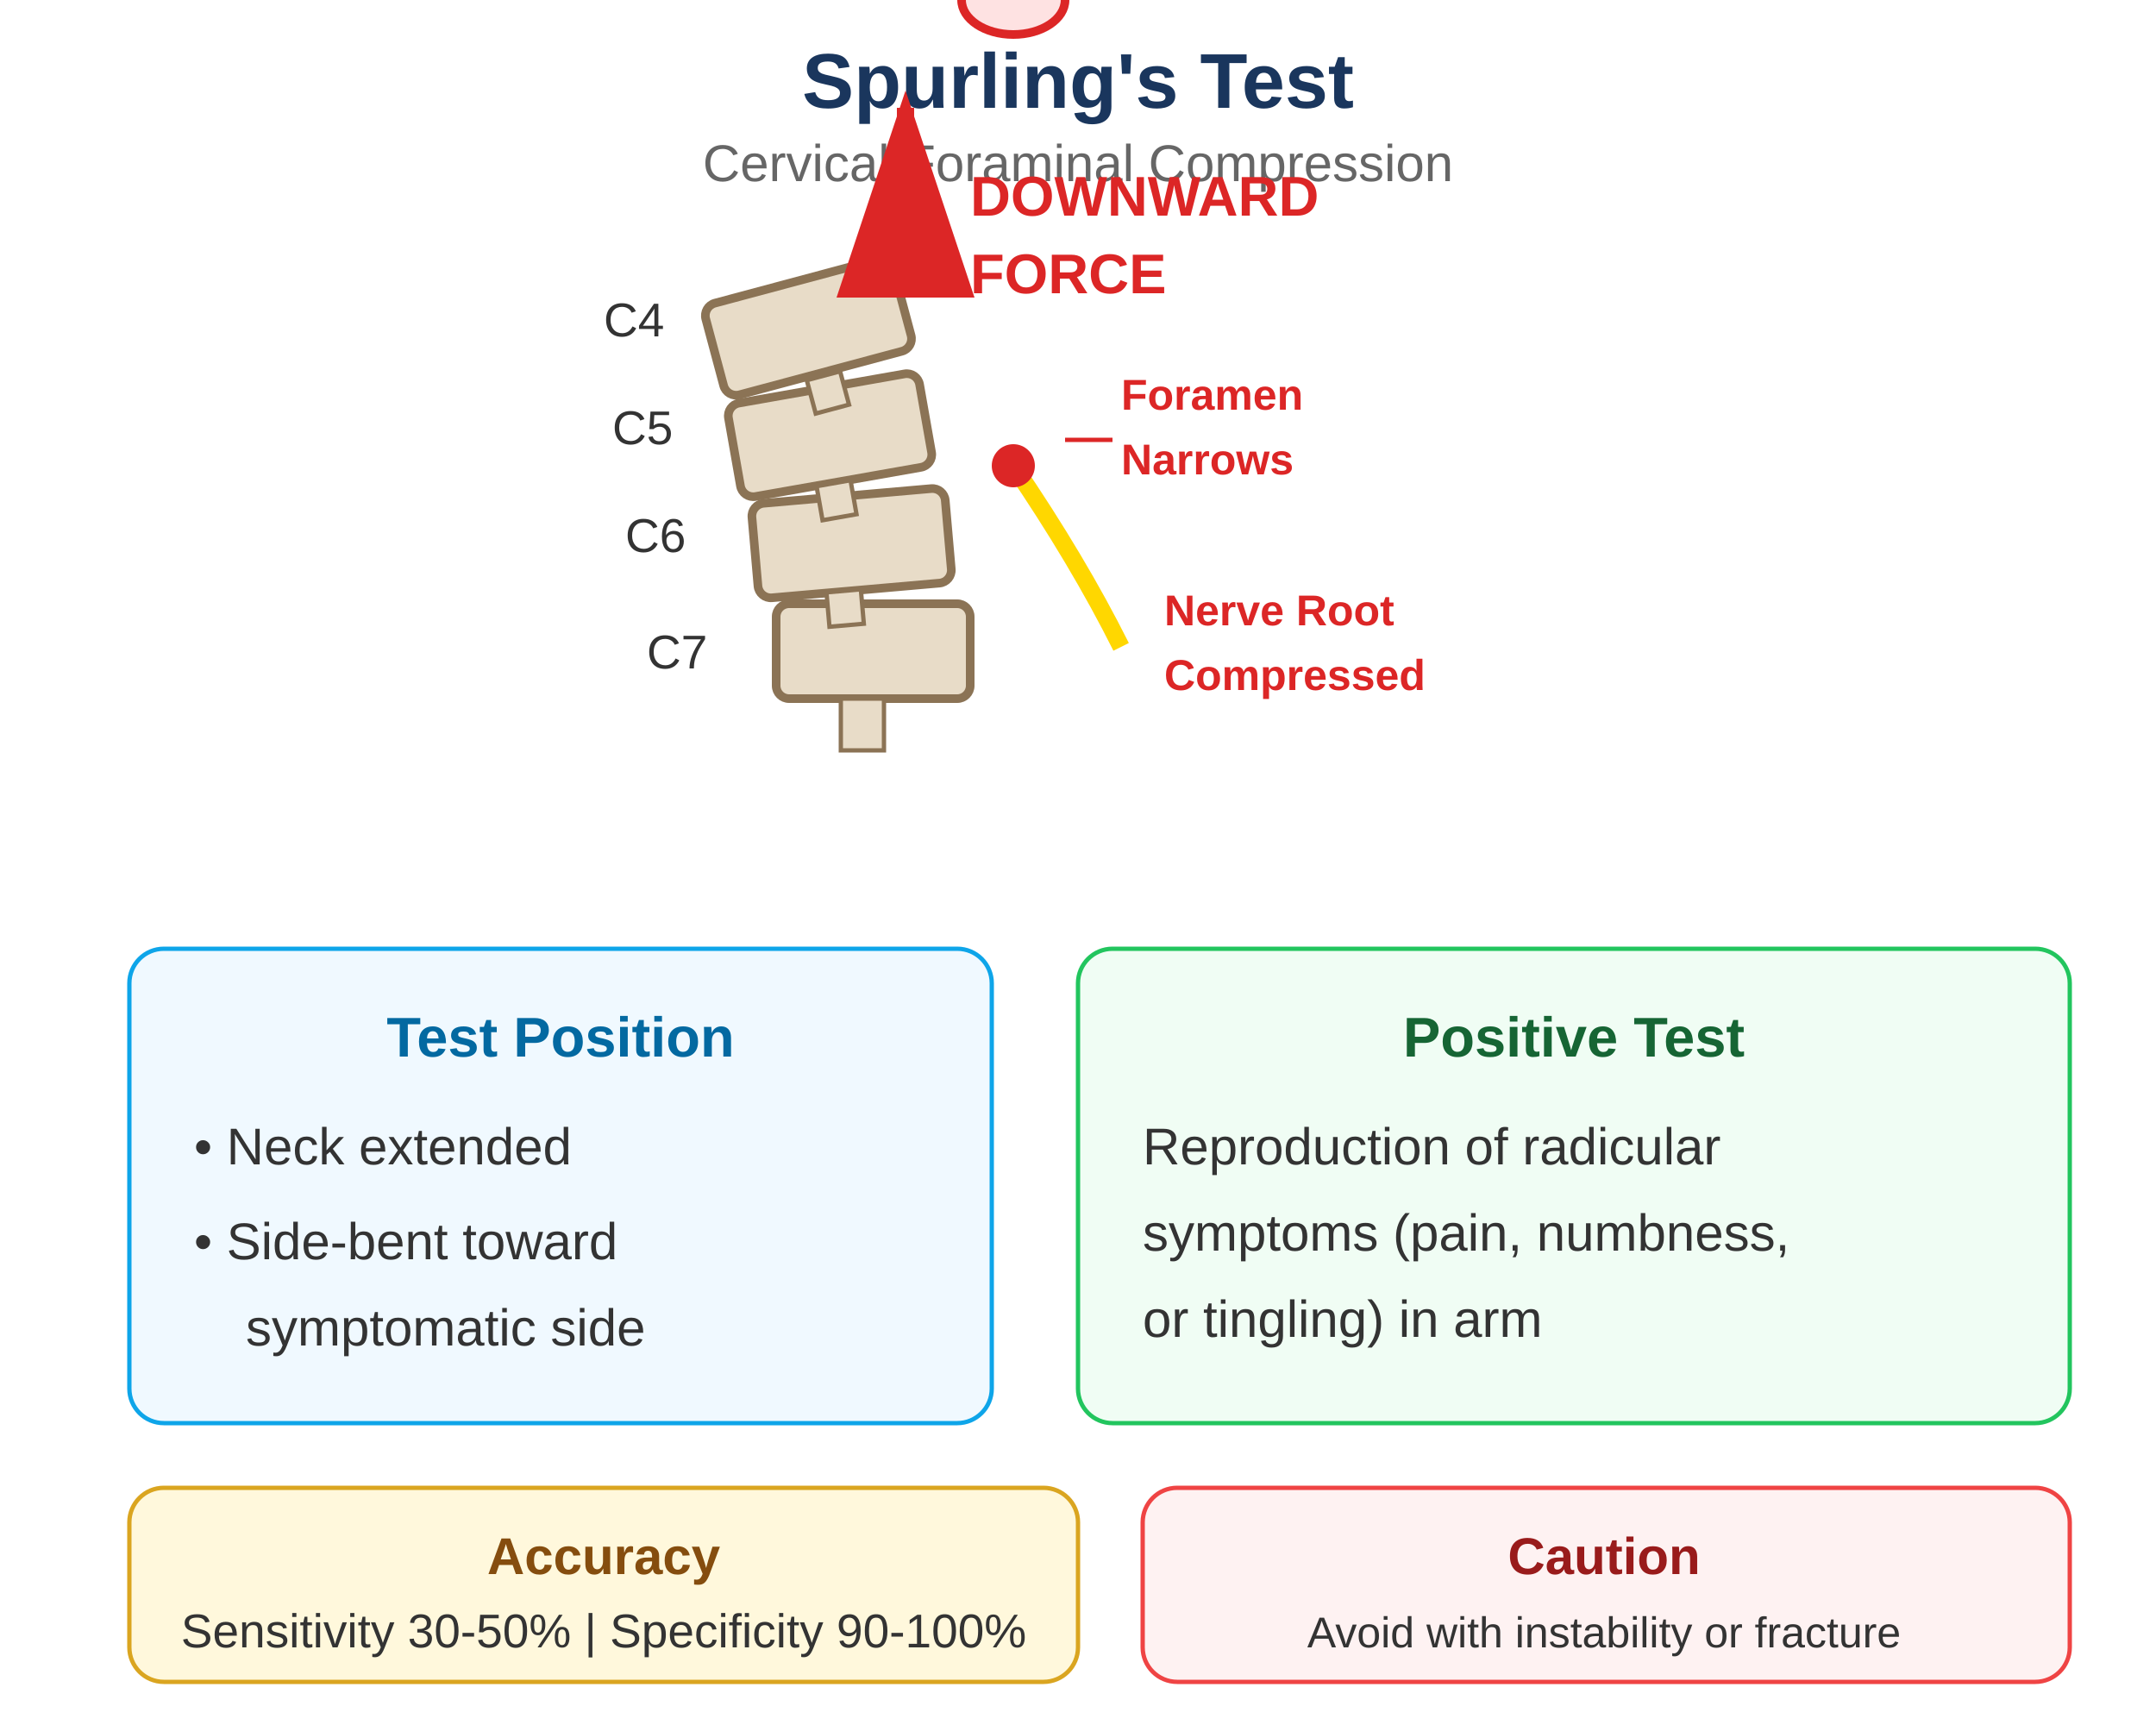
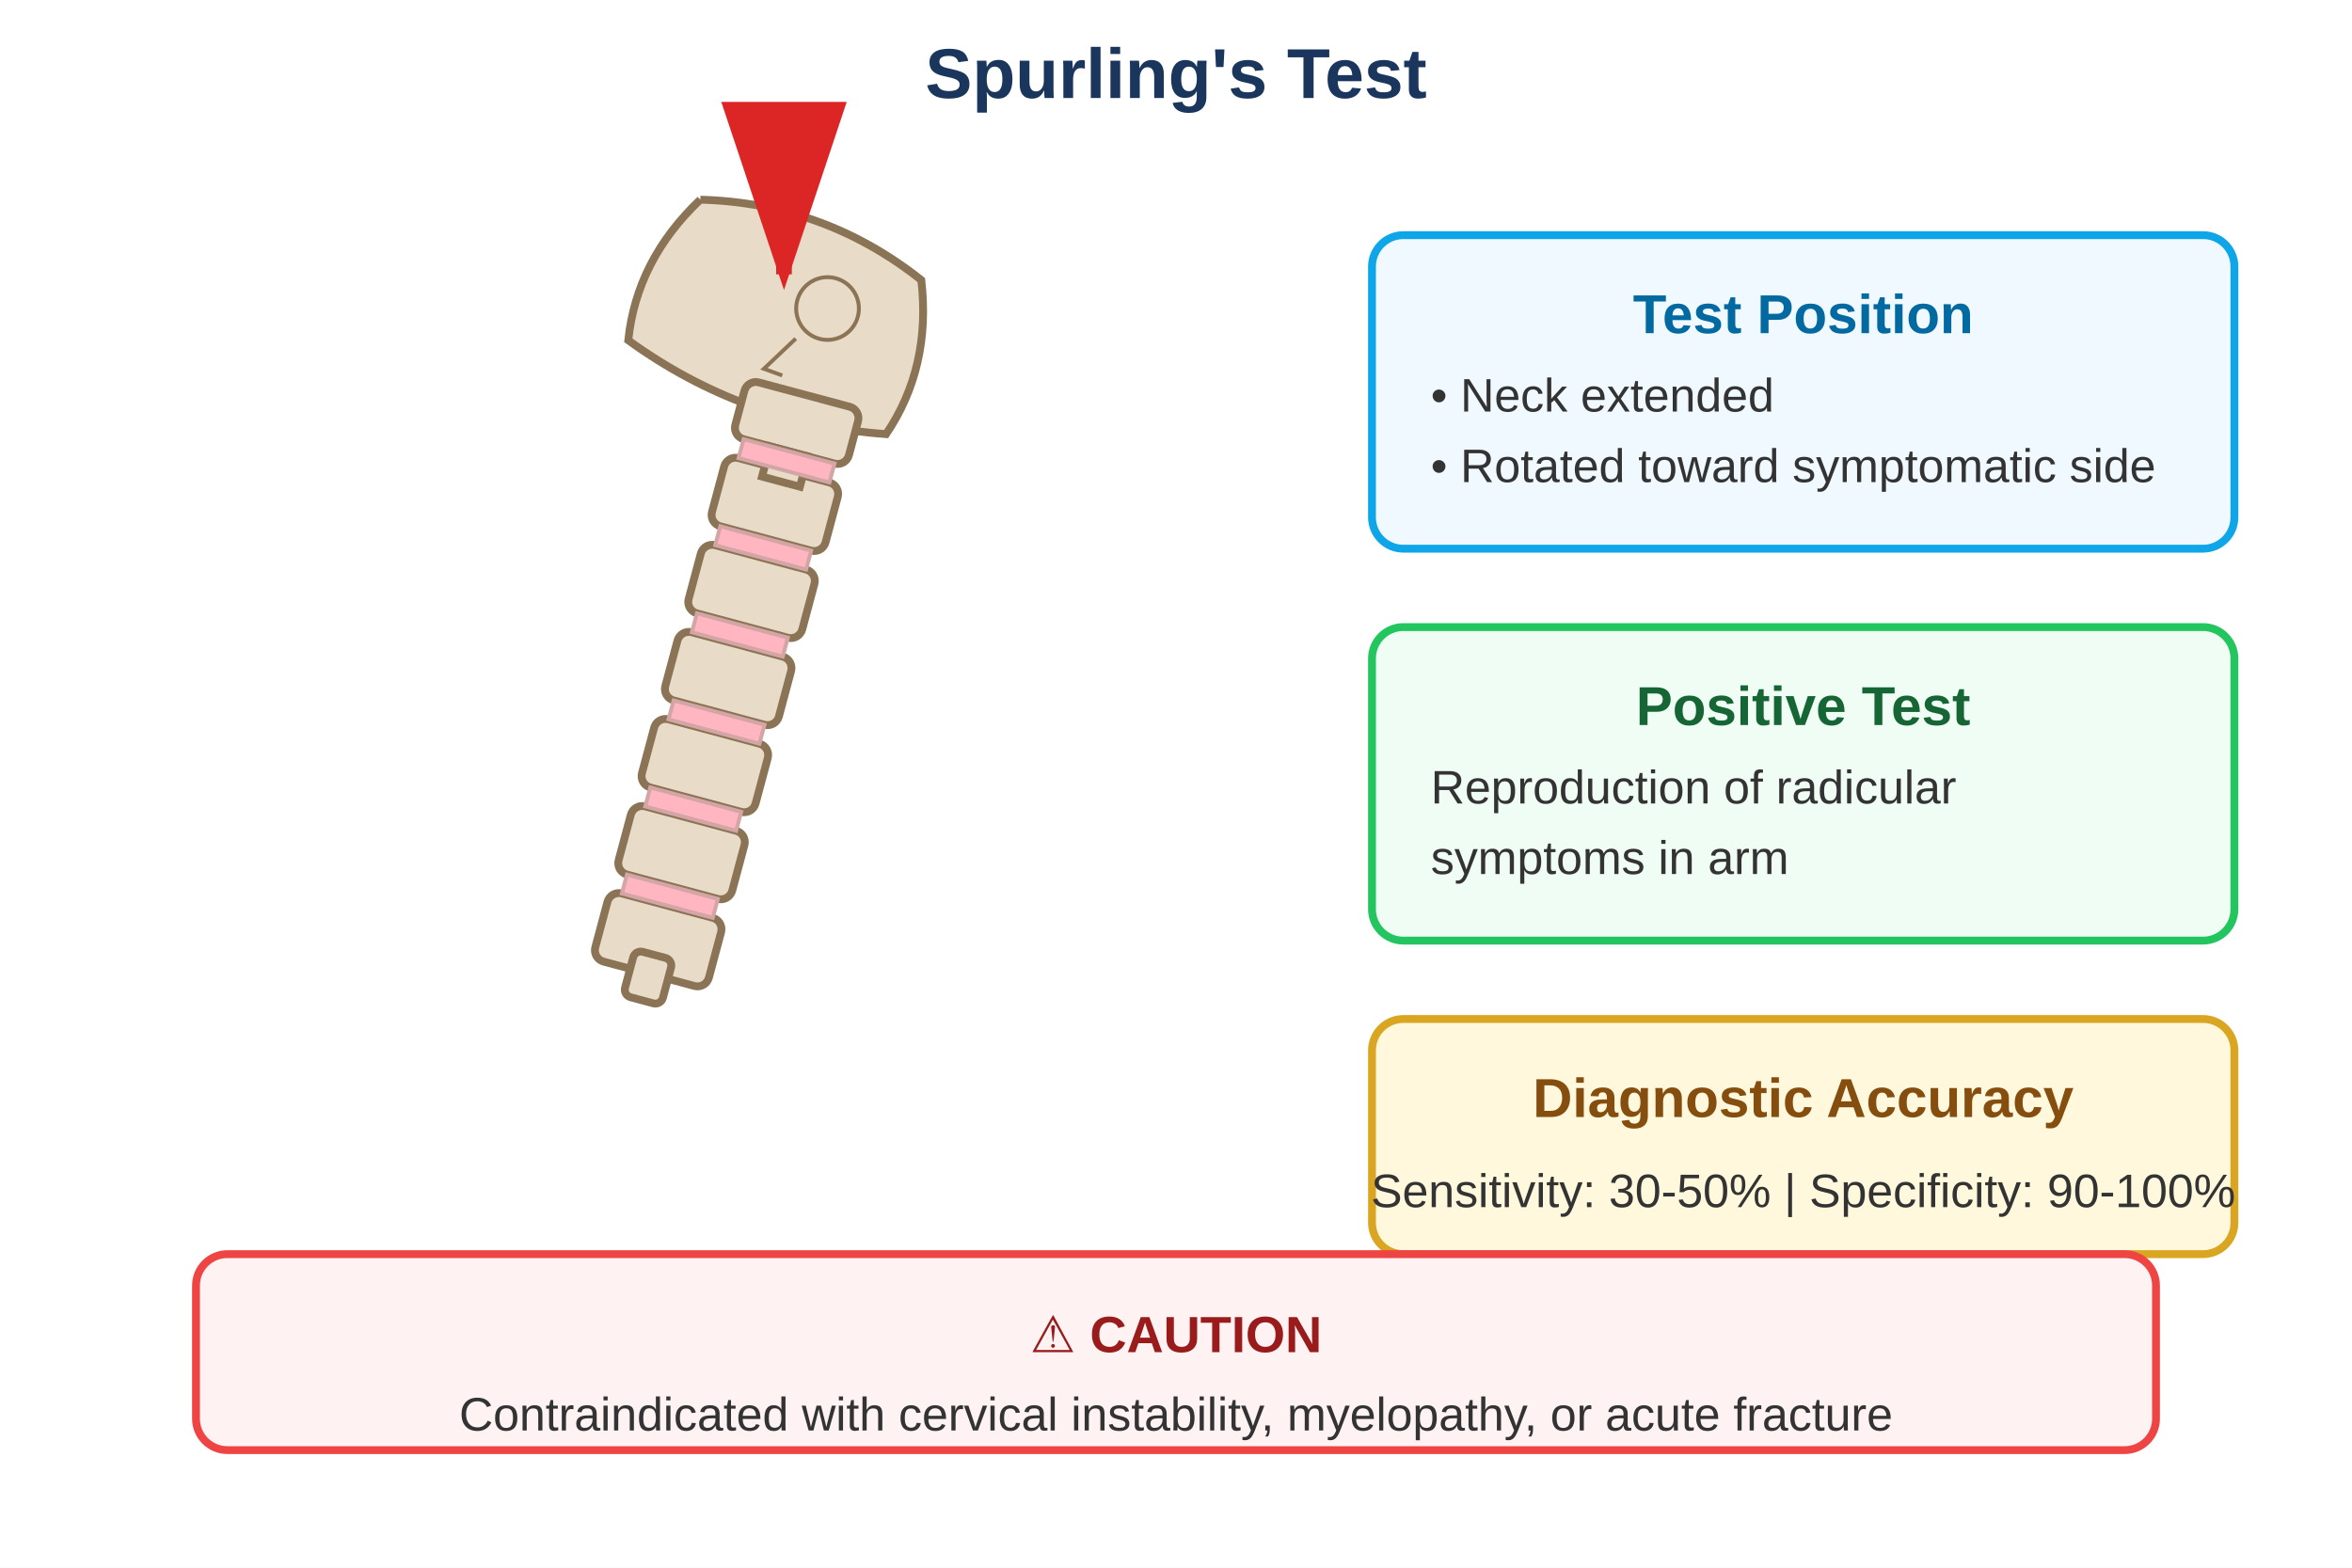
- <svg xmlns="http://www.w3.org/2000/svg" viewBox="0 0 500 400">
-   <rect width="500" height="400" fill="white" />
-   <text x="250" y="25" text-anchor="middle" font-family="Arial, sans-serif" font-size="18" font-weight="bold" fill="#1a365d">Spurling's Test</text>
-   <text x="250" y="42" text-anchor="middle" font-family="Arial, sans-serif" font-size="12" fill="#666">Cervical Foraminal Compression</text>
-   <rect x="165" y="65" width="45" height="22" rx="3" fill="#e8dcc8" stroke="#8b7355" stroke-width="2" transform="rotate(-15 187 76)" />
-   <text x="140" y="78" font-family="Arial, sans-serif" font-size="11" fill="#333">C4</text>
-   <rect x="170" y="90" width="45" height="22" rx="3" fill="#e8dcc8" stroke="#8b7355" stroke-width="2" transform="rotate(-10 192 101)" />
-   <text x="142" y="103" font-family="Arial, sans-serif" font-size="11" fill="#333">C5</text>
-   <rect x="175" y="115" width="45" height="22" rx="3" fill="#e8dcc8" stroke="#8b7355" stroke-width="2" transform="rotate(-5 197 126)" />
-   <text x="145" y="128" font-family="Arial, sans-serif" font-size="11" fill="#333">C6</text>
-   <rect x="180" y="140" width="45" height="22" rx="3" fill="#e8dcc8" stroke="#8b7355" stroke-width="2" />
-   <text x="150" y="155" font-family="Arial, sans-serif" font-size="11" fill="#333">C7</text>
-   <rect x="188" y="87" width="8" height="8" fill="#e8dcc8" stroke="#8b7355" stroke-width="1" transform="rotate(-15 192 91)" />
-   <rect x="190" y="112" width="8" height="8" fill="#e8dcc8" stroke="#8b7355" stroke-width="1" transform="rotate(-10 194 116)" />
-   <rect x="192" y="137" width="8" height="8" fill="#e8dcc8" stroke="#8b7355" stroke-width="1" transform="rotate(-5 196 141)" />
-   <rect x="195" y="162" width="10" height="12" fill="#e8dcc8" stroke="#8b7355" stroke-width="1" />
-   <ellipse cx="235" y="102" rx="12" ry="8" fill="#fee2e2" stroke="#dc2626" stroke-width="2" />
-   <text x="260" y="95" font-family="Arial, sans-serif" font-size="10" fill="#dc2626" font-weight="bold">Foramen</text>
-   <text x="260" y="110" font-family="Arial, sans-serif" font-size="10" fill="#dc2626" font-weight="bold">Narrows</text>
-   <line x1="247" y1="102" x2="258" y2="102" stroke="#dc2626" stroke-width="1" />
-   <path d="M 235 108 Q 250 130 260 150" fill="none" stroke="#ffd700" stroke-width="4" />
-   <circle cx="235" cy="108" r="5" fill="#dc2626" />
-   <text x="270" y="145" font-family="Arial, sans-serif" font-size="10" fill="#dc2626" font-weight="bold">Nerve Root</text>
-   <text x="270" y="160" font-family="Arial, sans-serif" font-size="10" fill="#dc2626" font-weight="bold">Compressed</text>
-   <path d="M 210 55 L 210 25" stroke="#dc2626" stroke-width="4" fill="none" marker-end="url(#arrowhead)" />
-   <text x="225" y="50" font-family="Arial, sans-serif" font-size="13" fill="#dc2626" font-weight="bold">DOWNWARD</text>
-   <text x="225" y="68" font-family="Arial, sans-serif" font-size="13" fill="#dc2626" font-weight="bold">FORCE</text>
-   <rect x="30" y="220" width="200" height="110" rx="8" fill="#f0f9ff" stroke="#0ea5e9" stroke-width="1" />
-   <text x="130" y="245" text-anchor="middle" font-family="Arial, sans-serif" font-size="13" font-weight="bold" fill="#0369a1">Test Position</text>
-   <text x="45" y="270" font-family="Arial, sans-serif" font-size="12" fill="#333">• Neck extended</text>
-   <text x="45" y="292" font-family="Arial, sans-serif" font-size="12" fill="#333">• Side-bent toward</text>
-   <text x="57" y="312" font-family="Arial, sans-serif" font-size="12" fill="#333">symptomatic side</text>
-   <rect x="250" y="220" width="230" height="110" rx="8" fill="#f0fdf4" stroke="#22c55e" stroke-width="1" />
-   <text x="365" y="245" text-anchor="middle" font-family="Arial, sans-serif" font-size="13" font-weight="bold" fill="#166534">Positive Test</text>
-   <text x="265" y="270" font-family="Arial, sans-serif" font-size="12" fill="#333">Reproduction of radicular</text>
-   <text x="265" y="290" font-family="Arial, sans-serif" font-size="12" fill="#333">symptoms (pain, numbness,</text>
-   <text x="265" y="310" font-family="Arial, sans-serif" font-size="12" fill="#333">or tingling) in arm</text>
-   <rect x="30" y="345" width="220" height="45" rx="8" fill="#fff8dc" stroke="#daa520" stroke-width="1" />
-   <text x="140" y="365" text-anchor="middle" font-family="Arial, sans-serif" font-size="12" font-weight="bold" fill="#854d0e">Accuracy</text>
-   <text x="140" y="382" text-anchor="middle" font-family="Arial, sans-serif" font-size="11" fill="#333">Sensitivity 30-50% | Specificity 90-100%</text>
-   <rect x="265" y="345" width="215" height="45" rx="8" fill="#fef2f2" stroke="#ef4444" stroke-width="1" />
-   <text x="372" y="365" text-anchor="middle" font-family="Arial, sans-serif" font-size="12" font-weight="bold" fill="#991b1b">Caution</text>
-   <text x="372" y="382" text-anchor="middle" font-family="Arial, sans-serif" font-size="10" fill="#333">Avoid with instability or fracture</text>
+ <svg xmlns="http://www.w3.org/2000/svg" viewBox="0 0 600 400">
+   <rect width="600" height="400" fill="white" />
+   <text x="300" y="25" text-anchor="middle" font-family="Arial, sans-serif" font-size="18" font-weight="bold" fill="#1a365d">Spurling's Test</text>
+   <g transform="rotate(20 200 80)">
+     <path d="M 170 60 Q 200 50 230 60 Q 240 80 235 100 Q 200 110 165 100 Q 160 80 170 60" fill="#e8dcc8" stroke="#8b7355" stroke-width="2" />
+     <circle cx="210" cy="75" r="8" fill="none" stroke="#8b7355" stroke-width="1" />
+     <path d="M 205 85 L 200 95 L 205 95" fill="none" stroke="#8b7355" stroke-width="1" />
+   </g>
+   <g transform="rotate(15 200 120)">
+     <rect x="185" y="100" width="30" height="15" rx="3" fill="#e8dcc8" stroke="#8b7355" stroke-width="2" />
+     <rect x="185" y="120" width="30" height="18" rx="3" fill="#e8dcc8" stroke="#8b7355" stroke-width="2" />
+     <rect x="195" y="115" width="10" height="8" fill="#e8dcc8" stroke="#8b7355" stroke-width="2" />
+     <rect x="185" y="143" width="30" height="18" rx="3" fill="#e8dcc8" stroke="#8b7355" stroke-width="2" />
+     <rect x="185" y="166" width="30" height="18" rx="3" fill="#e8dcc8" stroke="#8b7355" stroke-width="2" />
+     <rect x="185" y="189" width="30" height="18" rx="3" fill="#e8dcc8" stroke="#8b7355" stroke-width="2" />
+     <rect x="185" y="212" width="30" height="18" rx="3" fill="#e8dcc8" stroke="#8b7355" stroke-width="2" />
+     <rect x="185" y="235" width="30" height="18" rx="3" fill="#e8dcc8" stroke="#8b7355" stroke-width="2" />
+     <rect x="195" y="248" width="10" height="12" rx="2" fill="#e8dcc8" stroke="#8b7355" stroke-width="2" />
+     <rect x="188" y="115" width="24" height="5" fill="#ffb6c1" stroke="#d4a5a5" stroke-width="1" />
+     <rect x="188" y="138" width="24" height="5" fill="#ffb6c1" stroke="#d4a5a5" stroke-width="1" />
+     <rect x="188" y="161" width="24" height="5" fill="#ffb6c1" stroke="#d4a5a5" stroke-width="1" />
+     <rect x="188" y="184" width="24" height="5" fill="#ffb6c1" stroke="#d4a5a5" stroke-width="1" />
+     <rect x="188" y="207" width="24" height="5" fill="#ffb6c1" stroke="#d4a5a5" stroke-width="1" />
+     <rect x="188" y="230" width="24" height="5" fill="#ffb6c1" stroke="#d4a5a5" stroke-width="1" />
+   </g>
+   <path d="M 200 40 L 200 70" stroke="#dc2626" stroke-width="4" fill="none" marker-end="url(#arrowhead)" />
+   <rect x="350" y="60" width="220" height="80" rx="8" fill="#f0f9ff" stroke="#0ea5e9" stroke-width="2" />
+   <text x="460" y="85" text-anchor="middle" font-family="Arial, sans-serif" font-size="14" font-weight="bold" fill="#0369a1">Test Position</text>
+   <text x="365" y="105" font-family="Arial, sans-serif" font-size="12" fill="#333">• Neck extended</text>
+   <text x="365" y="123" font-family="Arial, sans-serif" font-size="12" fill="#333">• Rotated toward symptomatic side</text>
+   <rect x="350" y="160" width="220" height="80" rx="8" fill="#f0fdf4" stroke="#22c55e" stroke-width="2" />
+   <text x="460" y="185" text-anchor="middle" font-family="Arial, sans-serif" font-size="14" font-weight="bold" fill="#166534">Positive Test</text>
+   <text x="365" y="205" font-family="Arial, sans-serif" font-size="12" fill="#333">Reproduction of radicular</text>
+   <text x="365" y="223" font-family="Arial, sans-serif" font-size="12" fill="#333">symptoms in arm</text>
+   <rect x="350" y="260" width="220" height="60" rx="8" fill="#fff8dc" stroke="#daa520" stroke-width="2" />
+   <text x="460" y="285" text-anchor="middle" font-family="Arial, sans-serif" font-size="14" font-weight="bold" fill="#854d0e">Diagnostic Accuracy</text>
+   <text x="460" y="308" text-anchor="middle" font-family="Arial, sans-serif" font-size="12" fill="#333">Sensitivity: 30-50% | Specificity: 90-100%</text>
+   <rect x="50" y="320" width="500" height="50" rx="8" fill="#fef2f2" stroke="#ef4444" stroke-width="2" />
+   <text x="300" y="345" text-anchor="middle" font-family="Arial, sans-serif" font-size="13" font-weight="bold" fill="#991b1b">⚠️ CAUTION</text>
+   <text x="300" y="365" text-anchor="middle" font-family="Arial, sans-serif" font-size="12" fill="#333">Contraindicated with cervical instability, myelopathy, or acute fracture</text>
  <defs>
    <marker id="arrowhead" markerWidth="12" markerHeight="8" refX="11" refY="4" orient="auto">
      <polygon points="0 0, 12 4, 0 8" fill="#dc2626" />
    </marker>
  </defs>
</svg>
